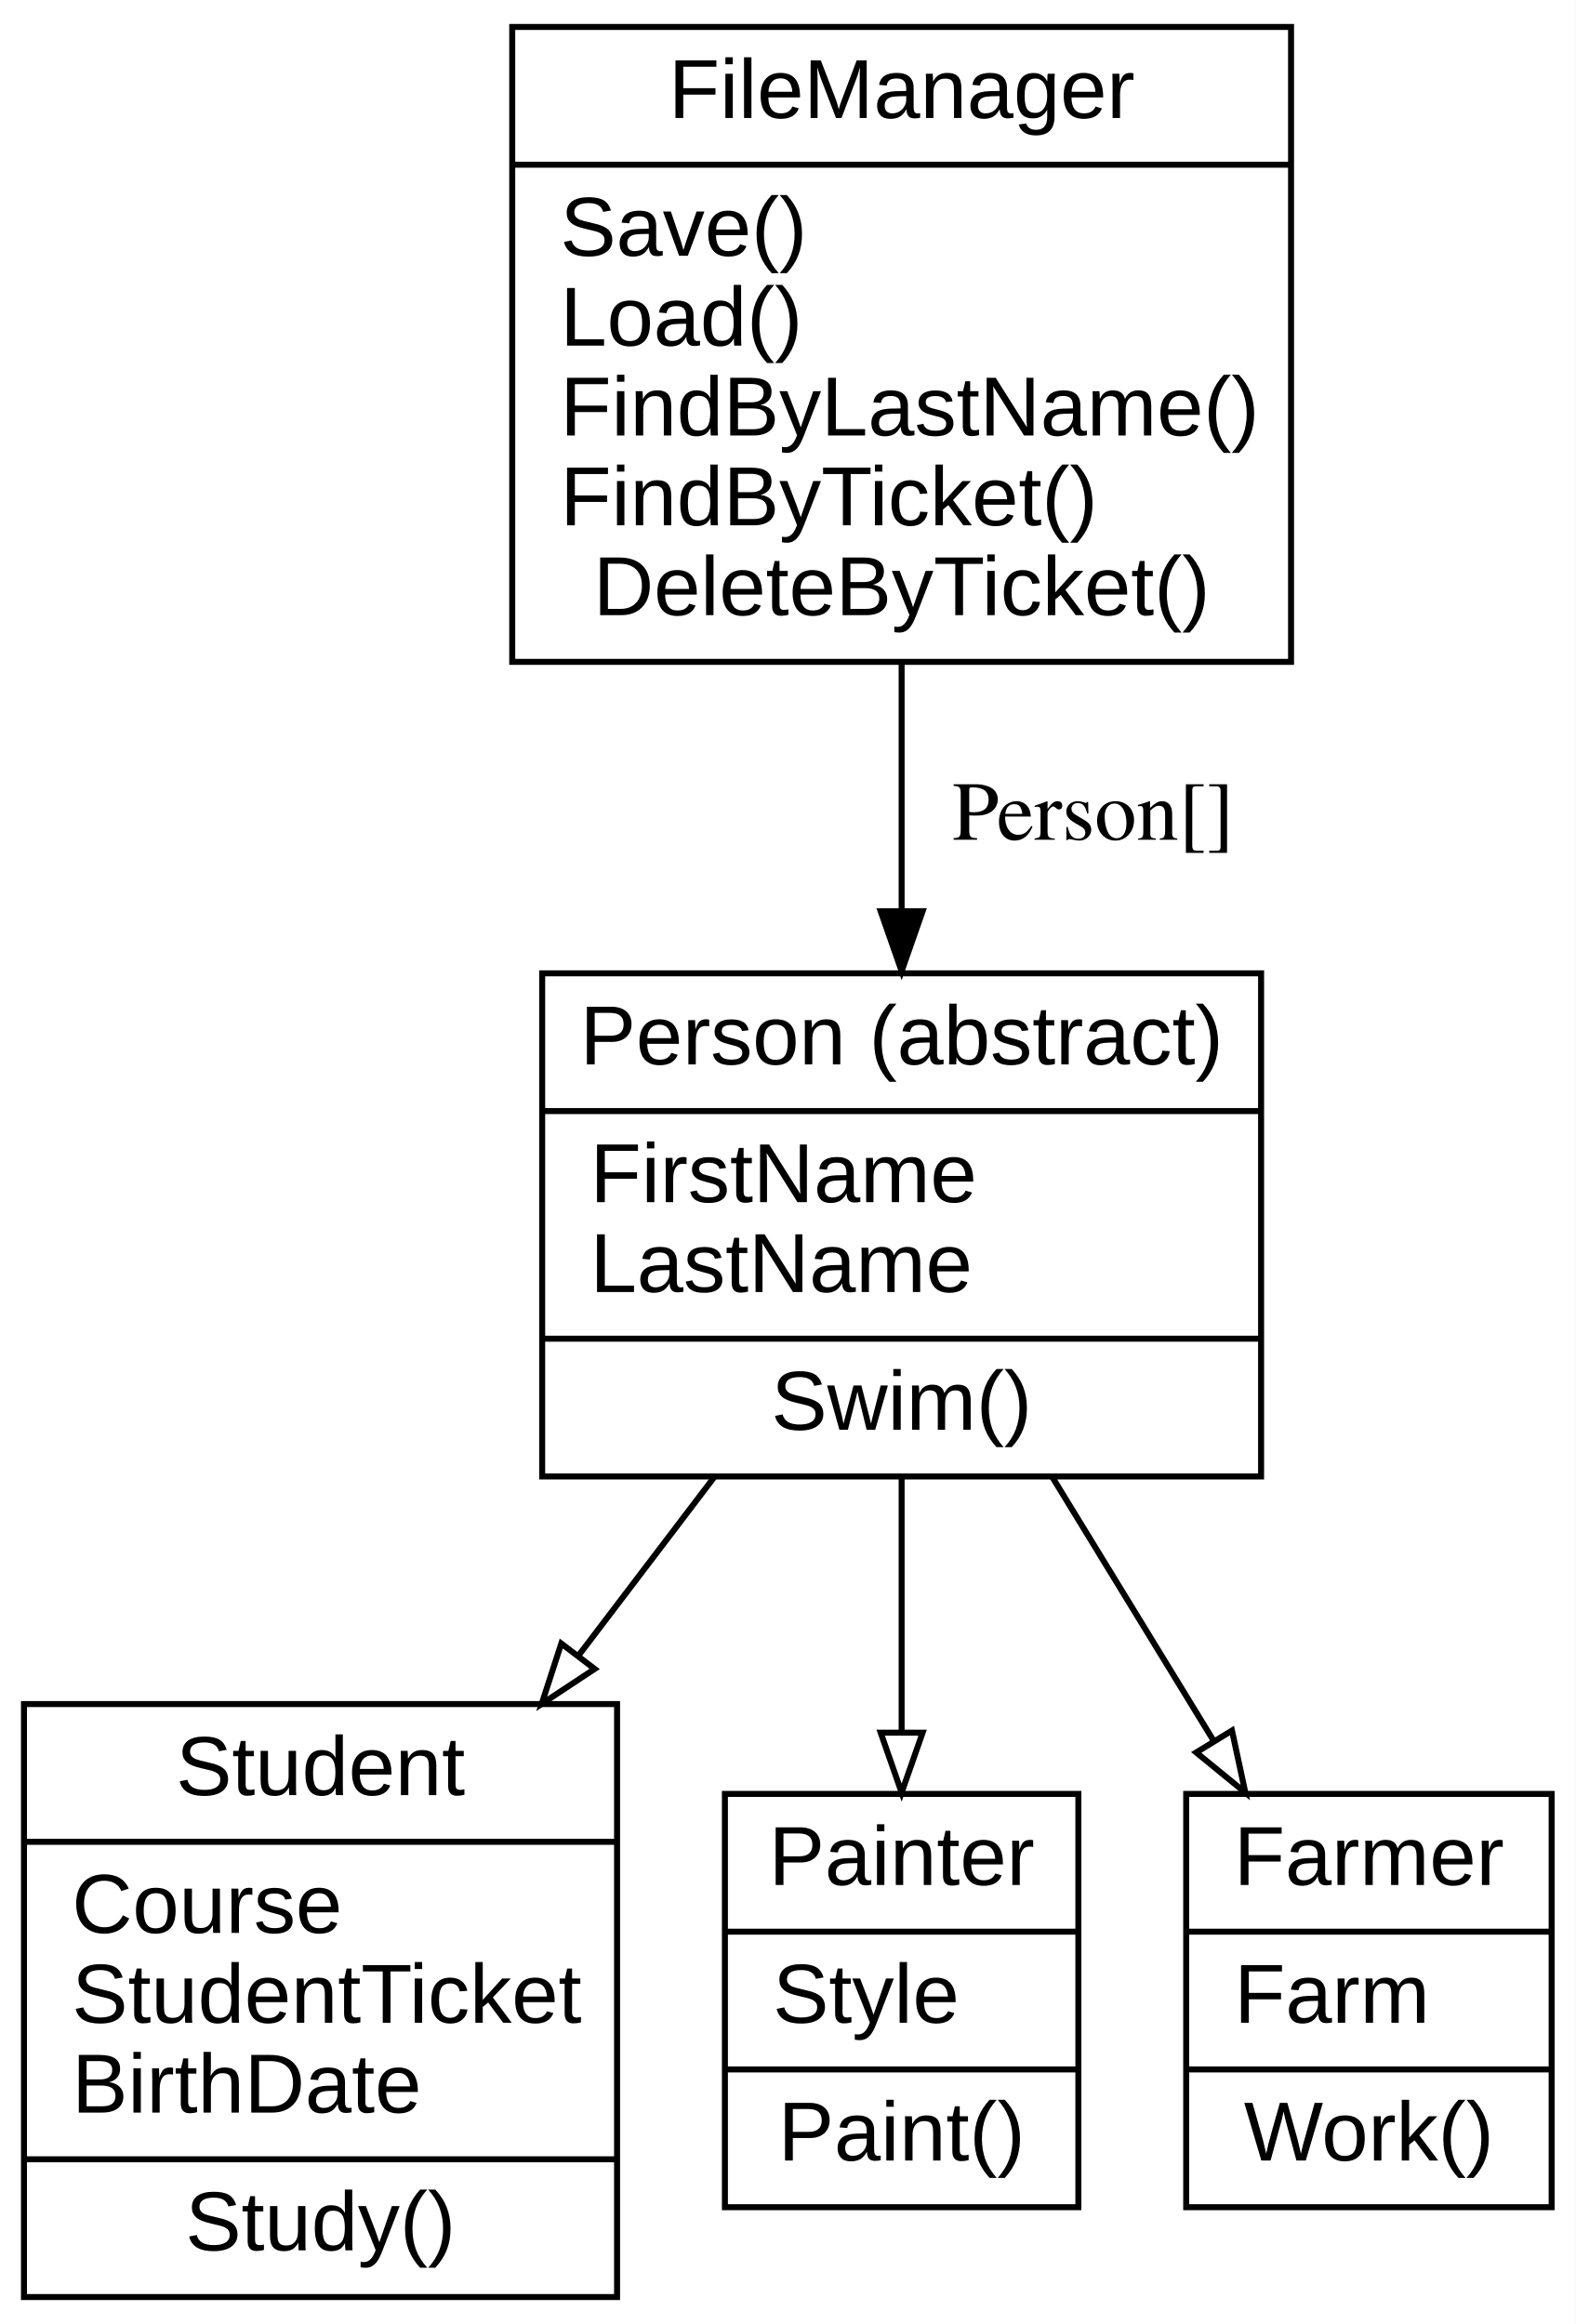
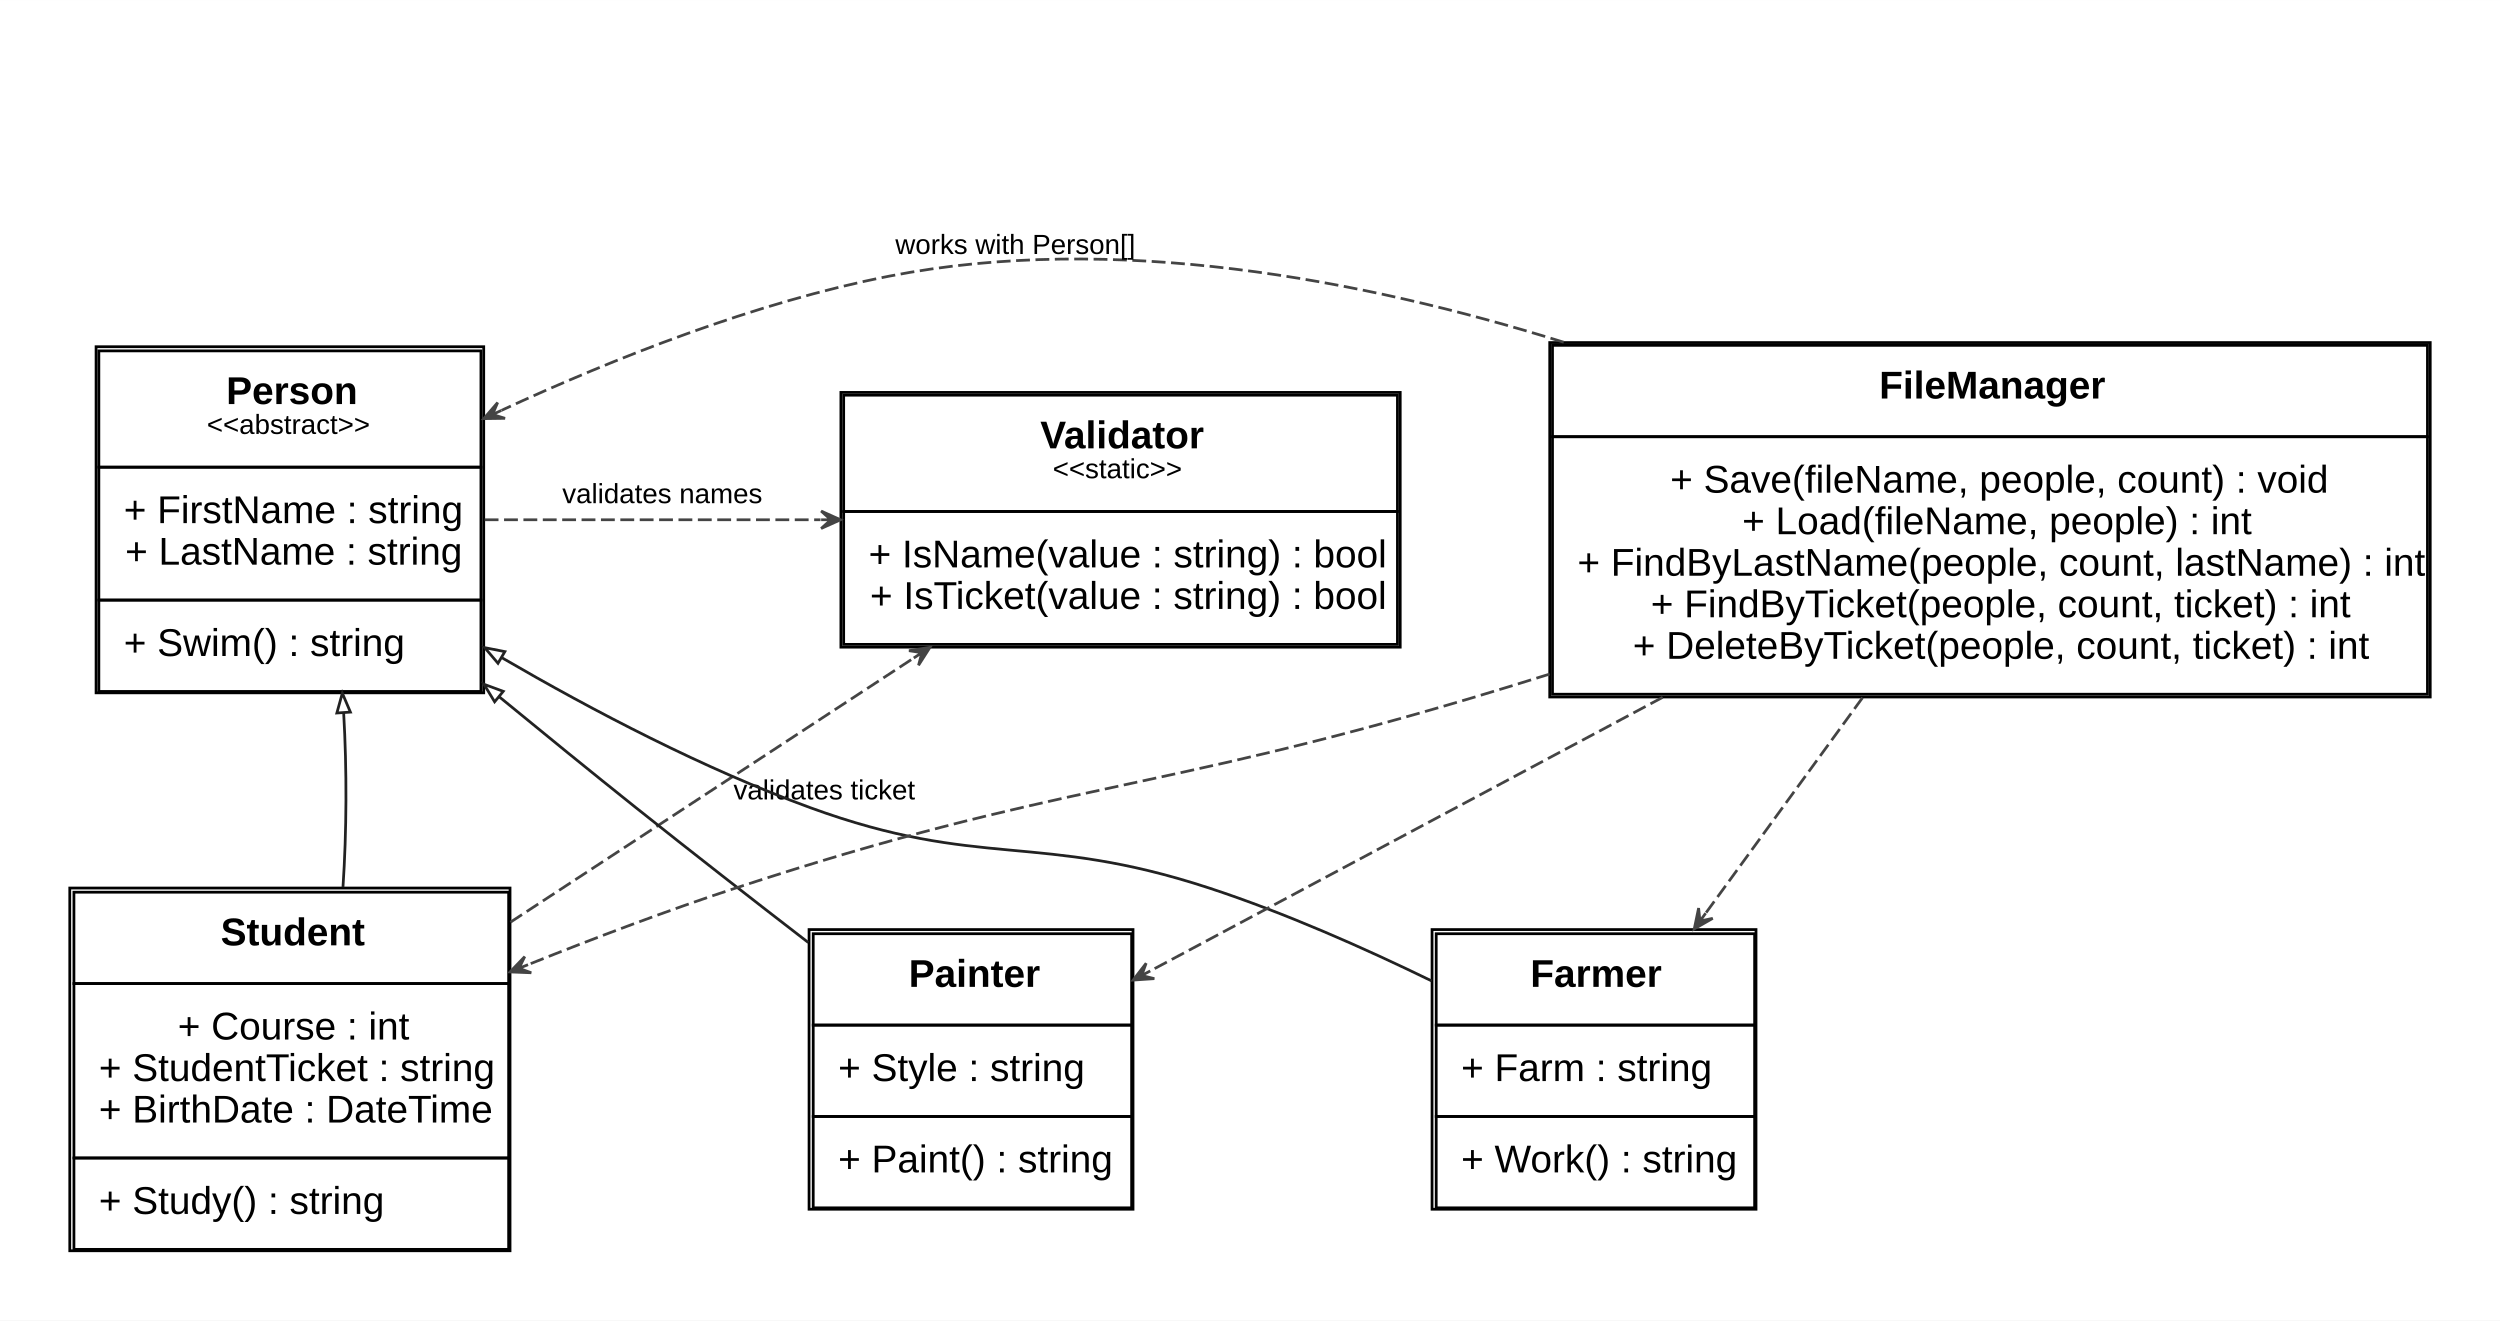
- <svg xmlns="http://www.w3.org/2000/svg" width="263pt" height="388pt" viewBox="0.00 0.00 263.00 388.00">
-   <g id="graph0" class="graph" transform="scale(1 1) rotate(0) translate(4 384)">
-     <polygon fill="white" stroke="transparent" points="-4,4 -4,-384 259,-384 259,4 -4,4" />
+ <svg xmlns="http://www.w3.org/2000/svg" width="903pt" height="477pt" viewBox="0.00 0.00 902.90 476.90">
+   <g id="graph0" class="graph" transform="scale(1 1) rotate(0) translate(25.2 451.7)">
+     <polygon fill="white" stroke="transparent" points="-25.2,25.2 -25.2,-451.7 877.7,-451.7 877.7,25.2 -25.2,25.2" />
    <g id="node1" class="node">
-       <polygon fill="none" stroke="black" points="86.5,-137.5 86.5,-221.5 206.5,-221.5 206.5,-137.5 86.5,-137.5" />
-       <text text-anchor="middle" x="146.5" y="-206.3" font-family="Arial" font-size="14.00">Person (abstract)</text>
-       <polyline fill="none" stroke="black" points="86.5,-198.5 206.5,-198.5 " />
-       <text text-anchor="start" x="94.5" y="-183.3" font-family="Arial" font-size="14.00">FirstName</text>
-       <text text-anchor="start" x="94.5" y="-168.3" font-family="Arial" font-size="14.00">LastName</text>
-       <polyline fill="none" stroke="black" points="86.5,-160.5 206.5,-160.5 " />
-       <text text-anchor="middle" x="146.5" y="-145.3" font-family="Arial" font-size="14.00">Swim()</text>
+       <polygon fill="none" stroke="black" points="10.5,-283 10.5,-325 148.5,-325 148.5,-283 10.5,-283" />
+       <text text-anchor="start" x="56.5" y="-305.8" font-family="Arial" font-weight="bold" font-size="14.00">Person</text>
+       <text text-anchor="start" x="49.5" y="-295" font-family="Arial" font-size="10.00">&lt;&lt;abstract&gt;&gt;</text>
+       <polygon fill="none" stroke="black" points="10.5,-235 10.5,-283 148.5,-283 148.5,-235 10.5,-235" />
+       <text text-anchor="start" x="19.5" y="-262.8" font-family="Arial" font-size="14.00">+ FirstName : string</text>
+       <text text-anchor="start" x="20" y="-247.8" font-family="Arial" font-size="14.00">+ LastName : string</text>
+       <polygon fill="none" stroke="black" points="10.5,-202 10.5,-235 148.5,-235 148.5,-202 10.5,-202" />
+       <text text-anchor="start" x="19.5" y="-214.8" font-family="Arial" font-size="14.00">+ Swim() : string</text>
+       <polygon fill="none" stroke="black" points="9.5,-201.5 9.5,-326.5 149.5,-326.5 149.5,-201.5 9.5,-201.5" />
    </g>
    <g id="node2" class="node">
-       <polygon fill="none" stroke="black" points="0,-0.5 0,-99.5 99,-99.5 99,-0.5 0,-0.5" />
-       <text text-anchor="middle" x="49.5" y="-84.3" font-family="Arial" font-size="14.00">Student</text>
-       <polyline fill="none" stroke="black" points="0,-76.5 99,-76.5 " />
-       <text text-anchor="start" x="8" y="-61.3" font-family="Arial" font-size="14.00">Course</text>
-       <text text-anchor="start" x="8" y="-46.3" font-family="Arial" font-size="14.00">StudentTicket</text>
-       <text text-anchor="start" x="8" y="-31.3" font-family="Arial" font-size="14.00">BirthDate</text>
-       <polyline fill="none" stroke="black" points="0,-23.5 99,-23.5 " />
-       <text text-anchor="middle" x="49.5" y="-8.3" font-family="Arial" font-size="14.00">Study()</text>
+       <polygon fill="none" stroke="black" points="1.5,-96.5 1.5,-129.5 158.5,-129.5 158.5,-96.5 1.5,-96.5" />
+       <text text-anchor="start" x="54.5" y="-110.3" font-family="Arial" font-weight="bold" font-size="14.00">Student</text>
+       <polygon fill="none" stroke="black" points="1.5,-33.5 1.5,-96.5 158.5,-96.5 158.5,-33.5 1.5,-33.5" />
+       <text text-anchor="start" x="39" y="-76.3" font-family="Arial" font-size="14.00">+ Course : int</text>
+       <text text-anchor="start" x="10.5" y="-61.3" font-family="Arial" font-size="14.00">+ StudentTicket : string</text>
+       <text text-anchor="start" x="10.5" y="-46.3" font-family="Arial" font-size="14.00">+ BirthDate : DateTime</text>
+       <polygon fill="none" stroke="black" points="1.5,-0.5 1.5,-33.5 158.5,-33.5 158.5,-0.5 1.5,-0.5" />
+       <text text-anchor="start" x="10.5" y="-13.3" font-family="Arial" font-size="14.00">+ Study() : string</text>
+       <polygon fill="none" stroke="black" points="0,0 0,-131 159,-131 159,0 0,0" />
+     </g>
+     <g id="node6" class="node">
+       <polygon fill="none" stroke="black" points="279.5,-267 279.5,-309 479.5,-309 479.5,-267 279.5,-267" />
+       <text text-anchor="start" x="350.5" y="-289.8" font-family="Arial" font-weight="bold" font-size="14.00">Validator</text>
+       <text text-anchor="start" x="355" y="-279" font-family="Arial" font-size="10.00">&lt;&lt;static&gt;&gt;</text>
+       <polygon fill="none" stroke="black" points="279.5,-219 279.5,-267 479.5,-267 479.5,-219 279.5,-219" />
+       <text text-anchor="start" x="288.5" y="-246.8" font-family="Arial" font-size="14.00">+ IsName(value : string) : bool</text>
+       <text text-anchor="start" x="289" y="-231.8" font-family="Arial" font-size="14.00">+ IsTicket(value : string) : bool</text>
+       <polygon fill="none" stroke="black" points="278.5,-218 278.5,-310 480.5,-310 480.5,-218 278.5,-218" />
+     </g>
+     <g id="edge8" class="edge">
+       <path fill="none" stroke="#444444" stroke-dasharray="5,2" d="M149.84,-264C185.94,-264 230.72,-264 271.13,-264" />
+       <polygon fill="#444444" stroke="#444444" points="278.36,-264 271.36,-267.15 274.86,-264 271.36,-264 271.36,-264 271.36,-264 274.86,-264 271.36,-260.85 278.36,-264 278.36,-264" />
+       <text text-anchor="middle" x="214" y="-270" font-family="Arial" font-size="10.00"> validates names</text>
    </g>
    <g id="edge1" class="edge">
-       <path fill="none" stroke="black" d="M115.27,-137.46C108.02,-127.92 100.17,-117.61 92.51,-107.53" />
-       <polygon fill="none" stroke="black" points="95.26,-105.37 86.42,-99.53 89.69,-109.61 95.26,-105.37" />
+       <path fill="none" stroke="#222222" d="M98.67,-131.31C100.02,-151.48 100.1,-173.79 98.92,-194.22" />
+       <polygon fill="none" stroke="#222222" points="96.46,-194.22 98.44,-201.37 101.35,-194.54 96.46,-194.22" />
    </g>
    <g id="node3" class="node">
-       <polygon fill="none" stroke="black" points="117,-15.5 117,-84.5 176,-84.5 176,-15.5 117,-15.5" />
-       <text text-anchor="middle" x="146.5" y="-69.3" font-family="Arial" font-size="14.00">Painter</text>
-       <polyline fill="none" stroke="black" points="117,-61.5 176,-61.5 " />
-       <text text-anchor="start" x="125" y="-46.3" font-family="Arial" font-size="14.00">Style</text>
-       <polyline fill="none" stroke="black" points="117,-38.5 176,-38.5 " />
-       <text text-anchor="middle" x="146.5" y="-23.3" font-family="Arial" font-size="14.00">Paint()</text>
+       <polygon fill="none" stroke="black" points="268.5,-81.5 268.5,-114.5 383.5,-114.5 383.5,-81.5 268.5,-81.5" />
+       <text text-anchor="start" x="303" y="-95.3" font-family="Arial" font-weight="bold" font-size="14.00">Painter</text>
+       <polygon fill="none" stroke="black" points="268.5,-48.5 268.5,-81.5 383.5,-81.5 383.5,-48.5 268.5,-48.5" />
+       <text text-anchor="start" x="277.5" y="-61.3" font-family="Arial" font-size="14.00">+ Style : string</text>
+       <polygon fill="none" stroke="black" points="268.5,-15.5 268.5,-48.5 383.5,-48.5 383.5,-15.5 268.5,-15.5" />
+       <text text-anchor="start" x="277.5" y="-28.3" font-family="Arial" font-size="14.00">+ Paint() : string</text>
+       <polygon fill="none" stroke="black" points="267,-15 267,-116 384,-116 384,-15 267,-15" />
+     </g>
+     <g id="edge9" class="edge">
+       <path fill="none" stroke="#444444" stroke-dasharray="5,2" d="M159.15,-118.67C204.31,-148.25 260.46,-185.03 304.78,-214.06" />
+       <polygon fill="#444444" stroke="#444444" points="310.67,-217.92 303.09,-216.72 307.75,-216 304.82,-214.08 304.82,-214.08 304.82,-214.08 307.75,-216 306.54,-211.45 310.67,-217.92 310.67,-217.92" />
+       <text text-anchor="middle" x="272.5" y="-163" font-family="Arial" font-size="10.00"> validates ticket</text>
    </g>
    <g id="edge2" class="edge">
-       <path fill="none" stroke="black" d="M146.5,-137.46C146.5,-123.88 146.5,-108.73 146.5,-94.94" />
-       <polygon fill="none" stroke="black" points="150,-94.72 146.5,-84.72 143,-94.72 150,-94.72" />
+       <path fill="none" stroke="#222222" d="M266.74,-111.31C246.87,-126.62 224.63,-143.94 204.5,-160 188.41,-172.84 171.29,-186.77 155.06,-200.1" />
+       <polygon fill="none" stroke="#222222" points="153.44,-198.26 149.59,-204.6 156.55,-202.04 153.44,-198.26" />
    </g>
    <g id="node4" class="node">
-       <polygon fill="none" stroke="black" points="194,-15.5 194,-84.5 255,-84.5 255,-15.5 194,-15.5" />
-       <text text-anchor="middle" x="224.5" y="-69.3" font-family="Arial" font-size="14.00">Farmer</text>
-       <polyline fill="none" stroke="black" points="194,-61.5 255,-61.5 " />
-       <text text-anchor="start" x="202" y="-46.3" font-family="Arial" font-size="14.00">Farm</text>
-       <polyline fill="none" stroke="black" points="194,-38.5 255,-38.5 " />
-       <text text-anchor="middle" x="224.5" y="-23.3" font-family="Arial" font-size="14.00">Work()</text>
+       <polygon fill="none" stroke="black" points="493.5,-81.5 493.5,-114.5 608.5,-114.5 608.5,-81.5 493.5,-81.5" />
+       <text text-anchor="start" x="527.5" y="-95.3" font-family="Arial" font-weight="bold" font-size="14.00">Farmer</text>
+       <polygon fill="none" stroke="black" points="493.5,-48.5 493.5,-81.5 608.5,-81.5 608.5,-48.5 493.5,-48.5" />
+       <text text-anchor="start" x="502.5" y="-61.3" font-family="Arial" font-size="14.00">+ Farm : string</text>
+       <polygon fill="none" stroke="black" points="493.5,-15.5 493.5,-48.5 608.5,-48.5 608.5,-15.5 493.5,-15.5" />
+       <text text-anchor="start" x="502.5" y="-28.3" font-family="Arial" font-size="14.00">+ Work() : string</text>
+       <polygon fill="none" stroke="black" points="492,-15 492,-116 609,-116 609,-15 492,-15" />
    </g>
    <g id="edge3" class="edge">
-       <path fill="none" stroke="black" d="M171.61,-137.46C180.24,-123.35 189.91,-107.54 198.6,-93.33" />
-       <polygon fill="none" stroke="black" points="201.64,-95.08 203.87,-84.72 195.67,-91.42 201.64,-95.08" />
+       <path fill="none" stroke="#222222" d="M491.88,-97.44C467.54,-109.3 438.68,-122.1 411.5,-131 349.46,-151.33 328.83,-137.62 267.5,-160 229.16,-173.99 189.16,-194.9 155.97,-214.23" />
+       <polygon fill="none" stroke="#222222" points="154.65,-212.17 149.85,-217.82 157.13,-216.39 154.65,-212.17" />
    </g>
    <g id="node5" class="node">
-       <polygon fill="none" stroke="black" points="81.5,-273.5 81.5,-379.5 211.5,-379.5 211.5,-273.5 81.5,-273.5" />
-       <text text-anchor="middle" x="146.5" y="-364.3" font-family="Arial" font-size="14.00">FileManager</text>
-       <polyline fill="none" stroke="black" points="81.5,-356.5 211.5,-356.5 " />
-       <text text-anchor="start" x="89.5" y="-341.3" font-family="Arial" font-size="14.00">Save()</text>
-       <text text-anchor="start" x="89.5" y="-326.3" font-family="Arial" font-size="14.00">Load()</text>
-       <text text-anchor="start" x="89.5" y="-311.3" font-family="Arial" font-size="14.00">FindByLastName()</text>
-       <text text-anchor="start" x="89.5" y="-296.3" font-family="Arial" font-size="14.00">FindByTicket()</text>
-       <text text-anchor="middle" x="146.5" y="-281.3" font-family="Arial" font-size="14.00">DeleteByTicket()</text>
+       <polygon fill="none" stroke="black" points="535.5,-294 535.5,-327 851.5,-327 851.5,-294 535.5,-294" />
+       <text text-anchor="start" x="653.5" y="-307.8" font-family="Arial" font-weight="bold" font-size="14.00">FileManager</text>
+       <polygon fill="none" stroke="black" points="535.5,-201 535.5,-294 851.5,-294 851.5,-201 535.5,-201" />
+       <text text-anchor="start" x="578" y="-273.8" font-family="Arial" font-size="14.00">+ Save(fileName, people, count) : void</text>
+       <text text-anchor="start" x="604" y="-258.8" font-family="Arial" font-size="14.00">+ Load(fileName, people) : int</text>
+       <text text-anchor="start" x="544.5" y="-243.8" font-family="Arial" font-size="14.00">+ FindByLastName(people, count, lastName) : int</text>
+       <text text-anchor="start" x="571" y="-228.8" font-family="Arial" font-size="14.00">+ FindByTicket(people, count, ticket) : int</text>
+       <text text-anchor="start" x="564.5" y="-213.8" font-family="Arial" font-size="14.00">+ DeleteByTicket(people, count, ticket) : int</text>
+       <polygon fill="none" stroke="black" points="534.5,-200 534.5,-328 852.5,-328 852.5,-200 534.5,-200" />
    </g>
    <g id="edge4" class="edge">
-       <path fill="none" stroke="black" d="M146.5,-273.15C146.5,-259.71 146.5,-245.26 146.5,-231.86" />
-       <polygon fill="black" stroke="black" points="150,-231.86 146.5,-221.86 143,-231.86 150,-231.86" />
-       <text text-anchor="middle" x="178.5" y="-243.8" font-family="Times,serif" font-size="14.00"> Person[]</text>
+       <path fill="none" stroke="#444444" stroke-dasharray="5,2" d="M539.55,-328.13C466.01,-351.06 376.64,-367.76 296,-352 247.62,-342.54 196.39,-322.24 155.92,-303.52" />
+       <polygon fill="#444444" stroke="#444444" points="149.52,-300.53 157.2,-300.64 152.69,-302.01 155.87,-303.49 155.87,-303.49 155.87,-303.49 152.69,-302.01 154.53,-306.34 149.52,-300.53 149.52,-300.53" />
+       <text text-anchor="middle" x="341.5" y="-360" font-family="Arial" font-size="10.00"> works with Person[]</text>
+     </g>
+     <g id="edge5" class="edge">
+       <path fill="none" stroke="#444444" stroke-dasharray="5,2" d="M534.45,-208.27C525.35,-205.41 516.32,-202.63 507.5,-200 390.04,-164.98 356.96,-169.2 240.5,-131 215.92,-122.94 189.7,-113.02 165.71,-103.4" />
+       <polygon fill="#444444" stroke="#444444" points="159.01,-100.7 166.68,-100.4 162.26,-102.01 165.5,-103.32 165.5,-103.32 165.5,-103.32 162.26,-102.01 164.32,-106.24 159.01,-100.7 159.01,-100.7" />
+     </g>
+     <g id="edge6" class="edge">
+       <path fill="none" stroke="#444444" stroke-dasharray="5,2" d="M575.29,-199.88C514.02,-167.16 441.54,-128.46 390.48,-101.2" />
+       <polygon fill="#444444" stroke="#444444" points="384.05,-97.76 391.7,-98.28 387.13,-99.41 390.22,-101.06 390.22,-101.06 390.22,-101.06 387.13,-99.41 388.74,-103.84 384.05,-97.76 384.05,-97.76" />
+     </g>
+     <g id="edge7" class="edge">
+       <path fill="none" stroke="#444444" stroke-dasharray="5,2" d="M647.47,-199.74C629.25,-174.71 608.5,-146.19 590.88,-121.98" />
+       <polygon fill="#444444" stroke="#444444" points="586.7,-116.25 593.37,-120.05 588.76,-119.08 590.82,-121.91 590.82,-121.91 590.82,-121.91 588.76,-119.08 588.27,-123.76 586.7,-116.25 586.7,-116.25" />
    </g>
  </g>
</svg>
